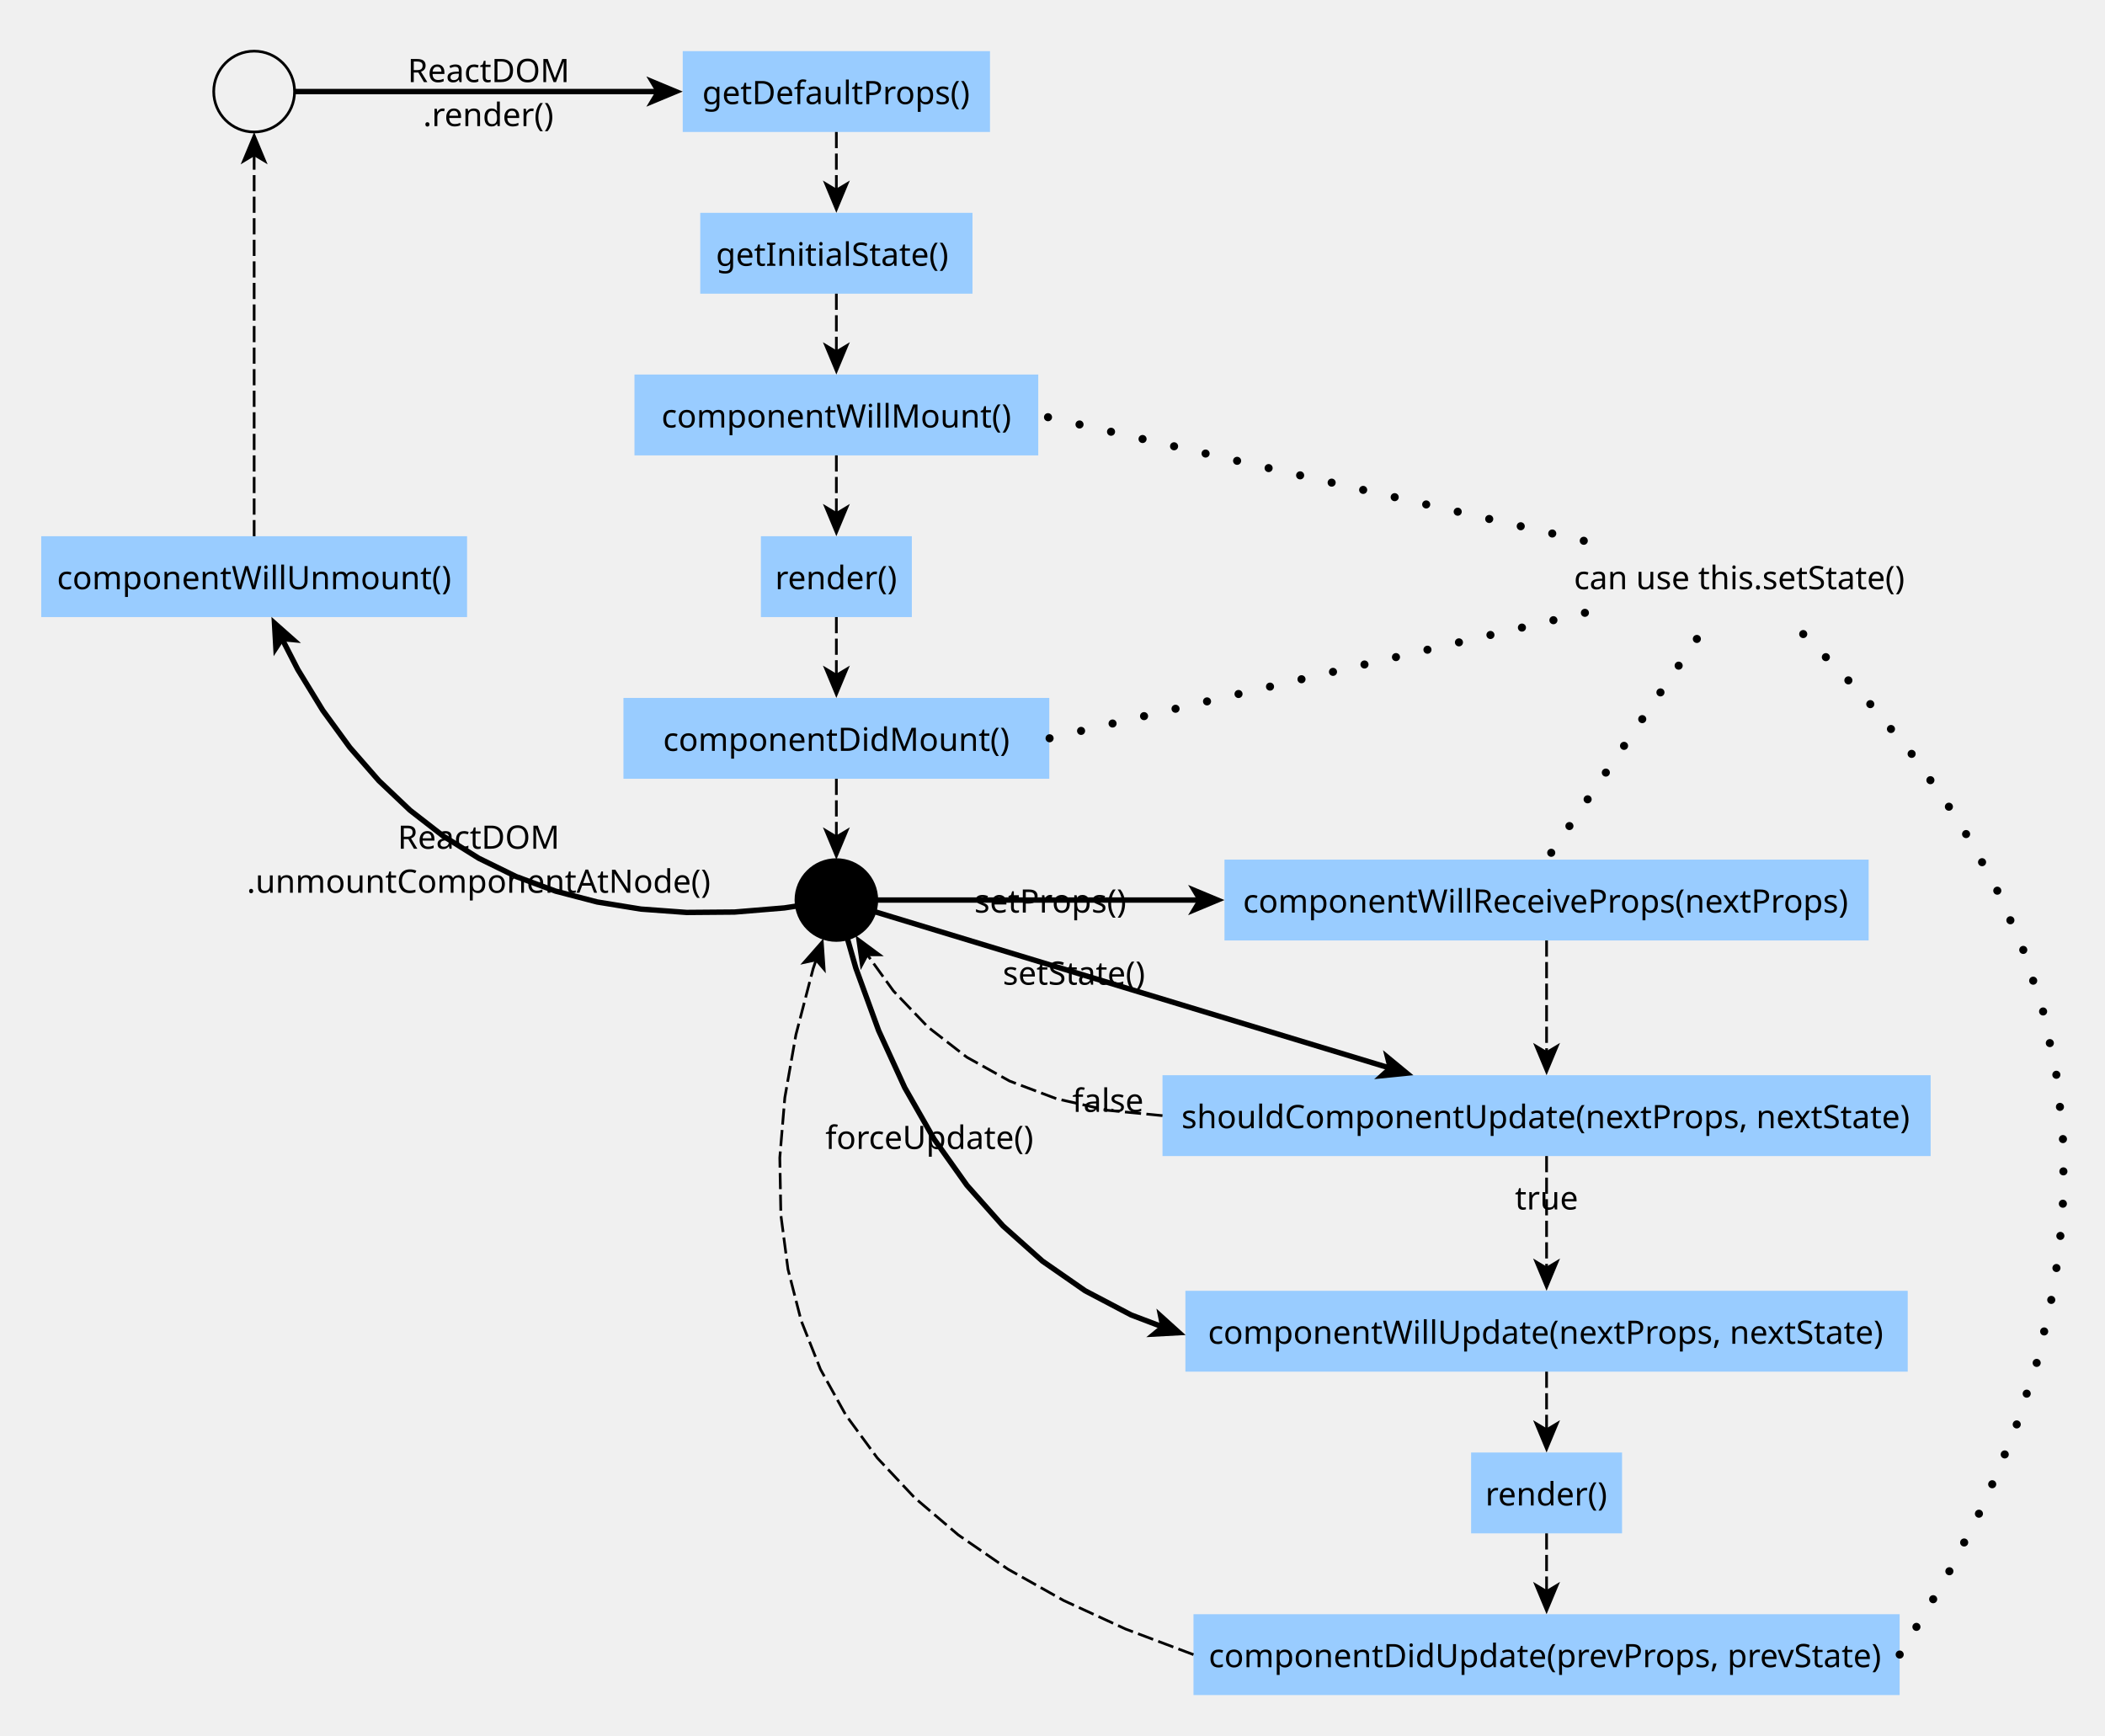
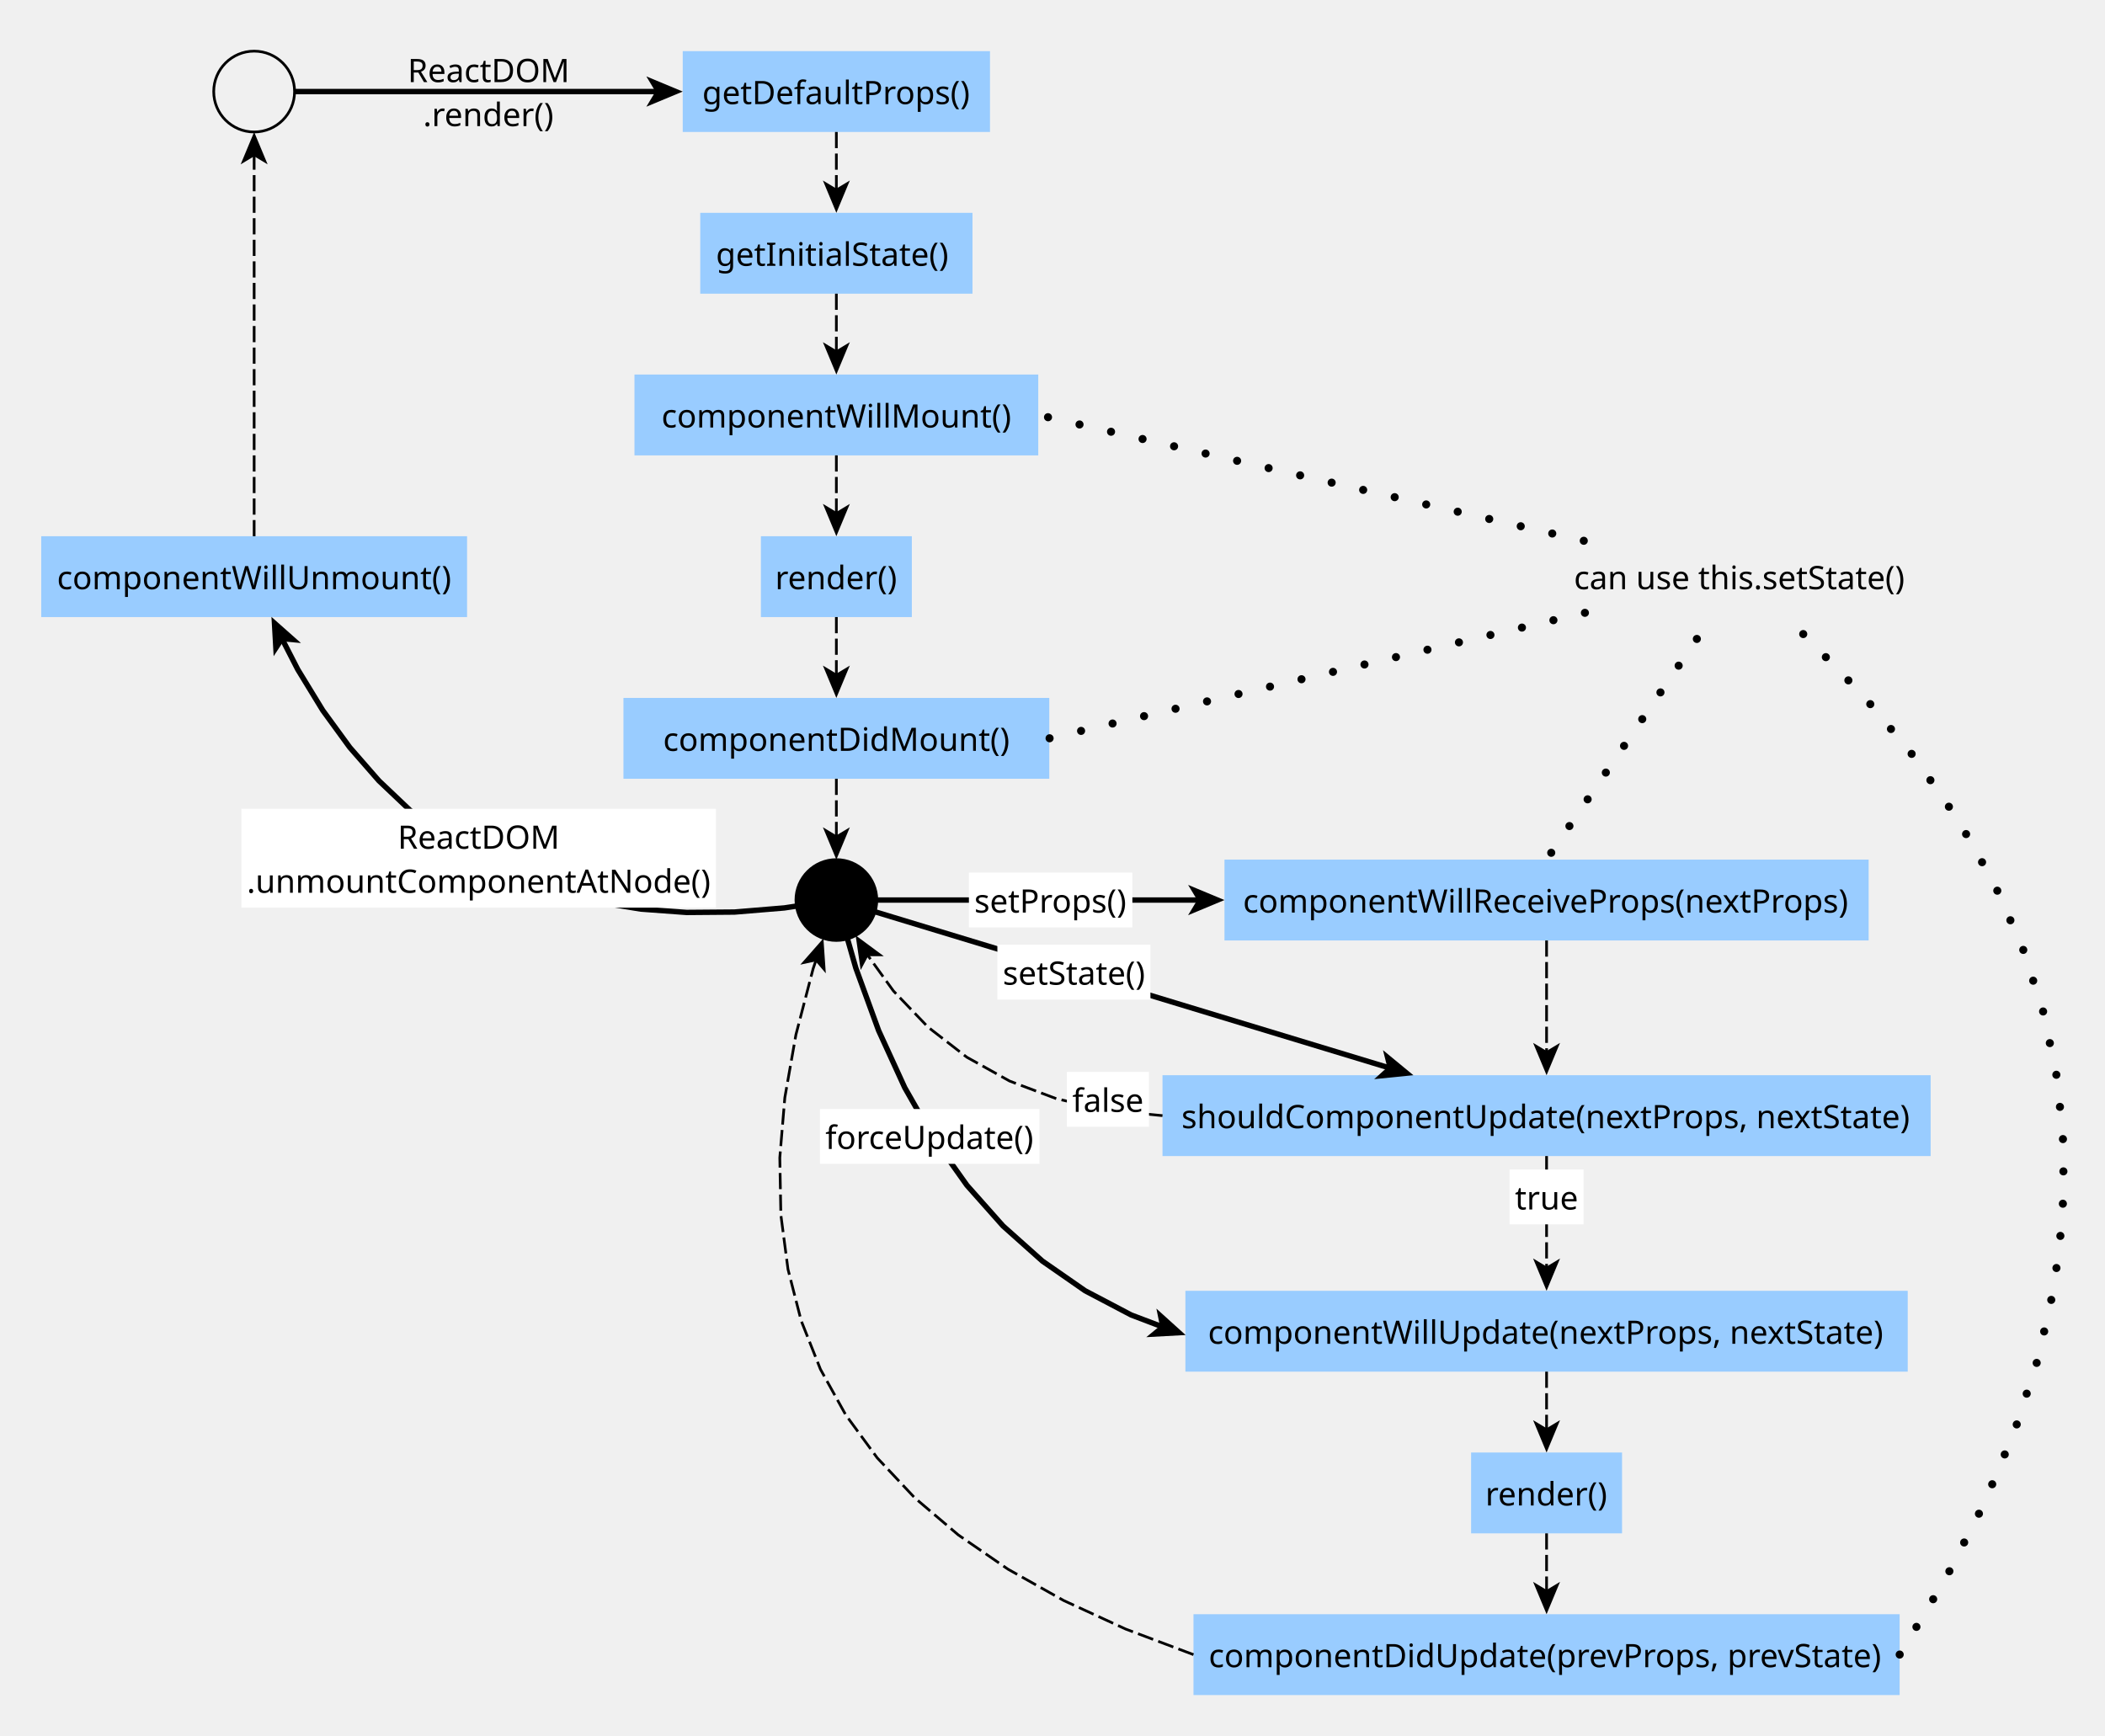
<svg xmlns="http://www.w3.org/2000/svg" fill-opacity="1" color-rendering="auto" color-interpolation="auto" text-rendering="auto" stroke="black" stroke-linecap="square" width="781" stroke-miterlimit="10" shape-rendering="auto" stroke-opacity="1" fill="black" stroke-dasharray="none" font-weight="normal" stroke-width="1" height="644" font-family="'Dialog'" font-style="normal" stroke-linejoin="miter" font-size="12px" stroke-dashoffset="0" image-rendering="auto">
  <defs id="genericDefs" />
  <g>
    <defs id="defs1">
      <clipPath clipPathUnits="userSpaceOnUse" id="clipPath1">
        <path d="M0 0 L781 0 L781 644 L0 644 L0 0 Z" />
      </clipPath>
      <clipPath clipPathUnits="userSpaceOnUse" id="clipPath2">
        <path d="M273 8 L1054 8 L1054 652 L273 652 L273 8 Z" />
      </clipPath>
    </defs>
    <g fill="transparent" text-rendering="geometricPrecision" shape-rendering="geometricPrecision" transform="translate(-273,-8)" stroke="transparent">
      <rect x="273" width="781" height="644" y="8" clip-path="url(#clipPath2)" stroke="none" />
    </g>
    <g text-rendering="geometricPrecision" shape-rendering="geometricPrecision" transform="matrix(1,0,0,1,-273,-8)">
      <circle r="15" clip-path="url(#clipPath2)" cx="583.31" cy="341.974" stroke="none" />
      <circle stroke-linecap="butt" clip-path="url(#clipPath2)" fill="none" r="15" cx="583.31" cy="341.974" stroke-miterlimit="1.45" />
      <text stroke-linecap="butt" x="856.974" y="226.63" clip-path="url(#clipPath2)" font-family="sans-serif" stroke="none" stroke-miterlimit="1.45" xml:space="preserve">can use this.setState()</text>
      <circle stroke-linecap="butt" clip-path="url(#clipPath2)" fill="none" r="15" cx="367.293" cy="41.974" stroke-miterlimit="1.45" />
      <rect x="555.31" y="206.974" clip-path="url(#clipPath2)" fill="rgb(153,204,255)" width="56" height="30" stroke="none" />
      <text stroke-linecap="butt" x="560.587" y="226.63" clip-path="url(#clipPath2)" font-family="sans-serif" stroke="none" stroke-miterlimit="1.45" xml:space="preserve">render()</text>
      <rect x="532.81" y="86.974" clip-path="url(#clipPath2)" fill="rgb(153,204,255)" width="101" height="30" stroke="none" />
      <text stroke-linecap="butt" x="538.627" y="106.63" clip-path="url(#clipPath2)" font-family="sans-serif" stroke="none" stroke-miterlimit="1.45" xml:space="preserve">getInitialState() </text>
      <rect x="526.31" y="26.974" clip-path="url(#clipPath2)" fill="rgb(153,204,255)" width="114" height="30" stroke="none" />
      <text stroke-linecap="butt" x="533.552" y="46.63" clip-path="url(#clipPath2)" font-family="sans-serif" stroke="none" stroke-miterlimit="1.45" xml:space="preserve">getDefaultProps()</text>
      <rect x="508.404" y="146.974" clip-path="url(#clipPath2)" fill="rgb(153,204,255)" width="149.812" height="30" stroke="none" />
      <text stroke-linecap="butt" x="518.426" y="166.63" clip-path="url(#clipPath2)" font-family="sans-serif" stroke="none" stroke-miterlimit="1.45" xml:space="preserve">componentWillMount()</text>
      <rect x="504.31" y="266.974" clip-path="url(#clipPath2)" fill="rgb(153,204,255)" width="158" height="30" stroke="none" />
      <text stroke-linecap="butt" x="519.03" y="286.63" clip-path="url(#clipPath2)" font-family="sans-serif" stroke="none" stroke-miterlimit="1.45" xml:space="preserve">componentDidMount()</text>
      <rect x="727.31" y="326.974" clip-path="url(#clipPath2)" fill="rgb(153,204,255)" width="239" height="30" stroke="none" />
      <text stroke-linecap="butt" x="734.187" y="346.63" clip-path="url(#clipPath2)" font-family="sans-serif" stroke="none" stroke-miterlimit="1.45" xml:space="preserve">componentWillReceiveProps(nextProps)</text>
      <rect x="704.31" y="406.974" clip-path="url(#clipPath2)" fill="rgb(153,204,255)" width="285" height="30" stroke="none" />
      <text stroke-linecap="butt" x="711.344" y="426.63" clip-path="url(#clipPath2)" font-family="sans-serif" stroke="none" stroke-miterlimit="1.45" xml:space="preserve">shouldComponentUpdate(nextProps, nextState)</text>
      <rect x="712.81" y="486.974" clip-path="url(#clipPath2)" fill="rgb(153,204,255)" width="268" height="30" stroke="none" />
      <text stroke-linecap="butt" x="721.194" y="506.63" clip-path="url(#clipPath2)" font-family="sans-serif" stroke="none" stroke-miterlimit="1.45" xml:space="preserve">componentWillUpdate(nextProps, nextState)</text>
      <rect x="715.81" y="606.974" clip-path="url(#clipPath2)" fill="rgb(153,204,255)" width="262" height="30" stroke="none" />
      <text stroke-linecap="butt" x="721.458" y="626.63" clip-path="url(#clipPath2)" font-family="sans-serif" stroke="none" stroke-miterlimit="1.45" xml:space="preserve">componentDidUpdate(prevProps, prevState)</text>
      <rect x="288.293" y="206.974" clip-path="url(#clipPath2)" fill="rgb(153,204,255)" width="158" height="30" stroke="none" />
      <text stroke-linecap="butt" x="294.148" y="226.63" clip-path="url(#clipPath2)" font-family="sans-serif" stroke="none" stroke-miterlimit="1.45" xml:space="preserve">componentWillUnmount()</text>
      <rect x="818.81" y="546.974" clip-path="url(#clipPath2)" fill="rgb(153,204,255)" width="56" height="30" stroke="none" />
      <text stroke-linecap="butt" x="824.087" y="566.63" clip-path="url(#clipPath2)" font-family="sans-serif" stroke="none" stroke-miterlimit="1.45" xml:space="preserve">render()</text>
      <path fill="none" stroke-miterlimit="1.45" d="M382.293 41.974 L517.31 41.974" stroke-width="2" clip-path="url(#clipPath2)" stroke-linecap="butt" />
      <path stroke-miterlimit="1.45" d="M526.31 41.974 L512.81 36.349 L516.185 41.974 L512.81 47.599 Z" stroke-width="2" clip-path="url(#clipPath2)" stroke-linecap="butt" stroke="none" />
    </g>
    <g stroke-linecap="butt" transform="matrix(1,0,0,1,-273,-8)" fill="transparent" text-rendering="geometricPrecision" shape-rendering="geometricPrecision" stroke="transparent" stroke-width="2" stroke-miterlimit="1.45">
      <rect x="422.267" width="64.07" height="36.684" y="23.633" clip-path="url(#clipPath2)" stroke="none" />
    </g>
    <g text-rendering="geometricPrecision" stroke-miterlimit="1.45" shape-rendering="geometricPrecision" font-family="sans-serif" transform="matrix(1,0,0,1,-273,-8)" stroke-linecap="butt">
      <text x="424.267" xml:space="preserve" y="38.459" clip-path="url(#clipPath2)" stroke="none">ReactDOM</text>
      <text x="429.971" xml:space="preserve" y="54.8" clip-path="url(#clipPath2)" stroke="none">.render()</text>
      <path fill="none" stroke-dasharray="6,2" d="M583.31 56.974 L583.31 78.974" clip-path="url(#clipPath2)" />
      <path stroke-dasharray="6,2" d="M583.31 86.974 L588.31 74.974 L583.31 77.974 L578.31 74.974 Z" clip-path="url(#clipPath2)" stroke="none" />
      <path fill="none" stroke-dasharray="6,2" d="M583.31 116.974 L583.31 138.974" clip-path="url(#clipPath2)" />
      <path stroke-dasharray="6,2" d="M583.31 146.974 L588.31 134.974 L583.31 137.974 L578.31 134.974 Z" clip-path="url(#clipPath2)" stroke="none" />
    </g>
    <g stroke-linecap="round" transform="matrix(1,0,0,1,-273,-8)" stroke-dashoffset="2" text-rendering="geometricPrecision" shape-rendering="geometricPrecision" stroke-dasharray="0,12" stroke-width="3" stroke-miterlimit="1.45">
      <path fill="none" d="M870.358 210.912 L658.216 161.974" clip-path="url(#clipPath2)" />
    </g>
    <g text-rendering="geometricPrecision" stroke-miterlimit="1.45" stroke-dasharray="6,2" shape-rendering="geometricPrecision" transform="matrix(1,0,0,1,-273,-8)" stroke-linecap="butt">
      <path fill="none" d="M583.31 176.974 L583.31 198.974" clip-path="url(#clipPath2)" />
      <path d="M583.31 206.974 L588.31 194.974 L583.31 197.974 L578.31 194.974 Z" clip-path="url(#clipPath2)" stroke="none" />
      <path fill="none" d="M583.31 236.974 L583.31 258.974" clip-path="url(#clipPath2)" />
      <path d="M583.31 266.974 L588.31 254.974 L583.31 257.974 L578.31 254.974 Z" clip-path="url(#clipPath2)" stroke="none" />
    </g>
    <g stroke-linecap="round" transform="matrix(1,0,0,1,-273,-8)" stroke-dashoffset="2" text-rendering="geometricPrecision" shape-rendering="geometricPrecision" stroke-dasharray="0,12" stroke-width="3" stroke-miterlimit="1.45">
      <path fill="none" d="M870.773 233.116 L662.31 281.974" clip-path="url(#clipPath2)" />
    </g>
    <g text-rendering="geometricPrecision" stroke-miterlimit="1.45" stroke-dasharray="6,2" shape-rendering="geometricPrecision" transform="matrix(1,0,0,1,-273,-8)" stroke-linecap="butt">
      <path fill="none" d="M583.31 296.974 L583.31 318.974" clip-path="url(#clipPath2)" />
      <path d="M583.31 326.974 L588.31 314.974 L583.31 317.974 L578.31 314.974 Z" clip-path="url(#clipPath2)" stroke="none" />
      <path fill="none" stroke-dasharray="none" d="M598.31 341.974 L718.31 341.974" stroke-width="2" clip-path="url(#clipPath2)" />
      <path stroke-dasharray="none" d="M727.31 341.974 L713.81 336.349 L717.185 341.974 L713.81 347.599 Z" stroke-width="2" clip-path="url(#clipPath2)" stroke="none" />
    </g>
-     <g stroke-linecap="butt" transform="matrix(1,0,0,1,-273,-8)" fill="transparent" text-rendering="geometricPrecision" shape-rendering="geometricPrecision" stroke="transparent" stroke-width="2" stroke-miterlimit="1.45">
+     <g stroke-linecap="butt" transform="matrix(1,0,0,1,-273,-8)" fill="white" text-rendering="geometricPrecision" shape-rendering="geometricPrecision" stroke="transparent" stroke-width="2" stroke-miterlimit="1.45">
      <rect x="632.486" width="60.648" height="20.342" y="331.803" clip-path="url(#clipPath2)" stroke="none" />
    </g>
    <g text-rendering="geometricPrecision" stroke-miterlimit="1.45" shape-rendering="geometricPrecision" font-family="sans-serif" transform="matrix(1,0,0,1,-273,-8)" stroke-linecap="butt">
      <text x="634.486" xml:space="preserve" y="346.63" clip-path="url(#clipPath2)" stroke="none">setProps()</text>
    </g>
    <g stroke-linecap="round" transform="matrix(1,0,0,1,-273,-8)" stroke-dashoffset="2" text-rendering="geometricPrecision" shape-rendering="geometricPrecision" stroke-dasharray="0,12" stroke-width="3" stroke-miterlimit="1.45">
      <path fill="none" d="M908.2 236.821 L846.825 326.952" clip-path="url(#clipPath2)" />
    </g>
    <g text-rendering="geometricPrecision" stroke-miterlimit="1.45" stroke-dasharray="6,2" shape-rendering="geometricPrecision" transform="matrix(1,0,0,1,-273,-8)" stroke-linecap="butt">
      <path fill="none" d="M846.81 356.974 L846.81 398.974" clip-path="url(#clipPath2)" />
      <path d="M846.81 406.974 L851.81 394.974 L846.81 397.974 L841.81 394.974 Z" clip-path="url(#clipPath2)" stroke="none" />
      <path fill="none" stroke-dasharray="none" d="M597.663 346.332 L788.792 404.36" stroke-width="2" clip-path="url(#clipPath2)" />
      <path stroke-dasharray="none" d="M797.404 406.974 L786.12 397.67 L787.716 404.033 L782.852 408.435 Z" stroke-width="2" clip-path="url(#clipPath2)" stroke="none" />
    </g>
-     <g stroke-linecap="butt" transform="matrix(1,0,0,1,-273,-8)" fill="transparent" text-rendering="geometricPrecision" shape-rendering="geometricPrecision" stroke="transparent" stroke-width="2" stroke-miterlimit="1.45">
+     <g stroke-linecap="butt" transform="matrix(1,0,0,1,-273,-8)" fill="white" text-rendering="geometricPrecision" shape-rendering="geometricPrecision" stroke="transparent" stroke-width="2" stroke-miterlimit="1.45">
      <rect x="643.047" width="56.787" height="20.342" y="358.56" clip-path="url(#clipPath2)" stroke="none" />
    </g>
    <g text-rendering="geometricPrecision" stroke-miterlimit="1.45" shape-rendering="geometricPrecision" font-family="sans-serif" transform="matrix(1,0,0,1,-273,-8)" stroke-linecap="butt">
      <text x="645.047" xml:space="preserve" y="373.386" clip-path="url(#clipPath2)" stroke="none">setState()</text>
      <path fill="none" stroke-dasharray="6,2" d="M704.31 421.974 L683.889 419.985 L664.981 415.707 L647.586 409.14 L631.704 400.284 L617.336 389.14 L604.481 375.707 L594.615 362.031 L594.567 361.944" clip-path="url(#clipPath2)" />
      <path stroke-dasharray="6,2" d="M590.458 355.08 L592.332 367.944 L595.081 362.802 L600.912 362.807 Z" clip-path="url(#clipPath2)" stroke="none" />
    </g>
-     <g stroke-linecap="butt" transform="matrix(1,0,0,1,-273,-8)" fill="transparent" text-rendering="geometricPrecision" shape-rendering="geometricPrecision" stroke-dasharray="6,2" stroke="transparent" stroke-miterlimit="1.45">
+     <g stroke-linecap="butt" transform="matrix(1,0,0,1,-273,-8)" fill="white" text-rendering="geometricPrecision" shape-rendering="geometricPrecision" stroke-dasharray="6,2" stroke="transparent" stroke-miterlimit="1.45">
      <rect x="668.837" width="30.473" height="20.342" y="405.758" clip-path="url(#clipPath2)" stroke="none" />
    </g>
    <g text-rendering="geometricPrecision" stroke-miterlimit="1.45" shape-rendering="geometricPrecision" font-family="sans-serif" transform="matrix(1,0,0,1,-273,-8)" stroke-linecap="butt">
      <text x="670.837" xml:space="preserve" y="420.584" clip-path="url(#clipPath2)" stroke="none">false</text>
      <path fill="none" stroke-dasharray="6,2" d="M846.81 436.974 L846.81 478.974" clip-path="url(#clipPath2)" />
      <path stroke-dasharray="6,2" d="M846.81 486.974 L851.81 474.974 L846.81 477.974 L841.81 474.974 Z" clip-path="url(#clipPath2)" stroke="none" />
    </g>
-     <g stroke-linecap="butt" transform="matrix(1,0,0,1,-273,-8)" fill="transparent" text-rendering="geometricPrecision" shape-rendering="geometricPrecision" stroke-dasharray="6,2" stroke="transparent" stroke-miterlimit="1.45">
+     <g stroke-linecap="butt" transform="matrix(1,0,0,1,-273,-8)" fill="white" text-rendering="geometricPrecision" shape-rendering="geometricPrecision" stroke-dasharray="6,2" stroke="transparent" stroke-miterlimit="1.45">
      <rect x="833.074" width="27.473" height="20.342" y="441.974" clip-path="url(#clipPath2)" stroke="none" />
    </g>
    <g text-rendering="geometricPrecision" stroke-miterlimit="1.45" shape-rendering="geometricPrecision" font-family="sans-serif" transform="matrix(1,0,0,1,-273,-8)" stroke-linecap="butt">
      <text x="835.074" xml:space="preserve" y="456.8" clip-path="url(#clipPath2)" stroke="none">true</text>
      <path fill="none" d="M587.436 356.388 L590.531 367.204 L598.986 390.403 L608.673 411.571 L619.593 430.709 L631.746 447.816 L645.133 462.892 L659.752 475.938 L675.604 486.954 L692.689 495.938 L704.314 500.351 L704.412 500.376" stroke-width="2" clip-path="url(#clipPath2)" />
      <path d="M712.896 503.378 L702.045 493.572 L703.351 500.001 L698.293 504.178 Z" stroke-width="2" clip-path="url(#clipPath2)" stroke="none" />
    </g>
-     <g stroke-linecap="butt" transform="matrix(1,0,0,1,-273,-8)" fill="transparent" text-rendering="geometricPrecision" shape-rendering="geometricPrecision" stroke="transparent" stroke-width="2" stroke-miterlimit="1.45">
+     <g stroke-linecap="butt" transform="matrix(1,0,0,1,-273,-8)" fill="white" text-rendering="geometricPrecision" shape-rendering="geometricPrecision" stroke="transparent" stroke-width="2" stroke-miterlimit="1.45">
      <rect x="577.223" width="81.438" height="20.342" y="419.515" clip-path="url(#clipPath2)" stroke="none" />
    </g>
    <g text-rendering="geometricPrecision" stroke-miterlimit="1.45" shape-rendering="geometricPrecision" font-family="sans-serif" transform="matrix(1,0,0,1,-273,-8)" stroke-linecap="butt">
      <text x="579.223" xml:space="preserve" y="434.341" clip-path="url(#clipPath2)" stroke="none">forceUpdate()</text>
    </g>
    <g stroke-linecap="round" transform="matrix(1,0,0,1,-273,-8)" stroke-dashoffset="2" text-rendering="geometricPrecision" shape-rendering="geometricPrecision" stroke-dasharray="0,12" stroke-width="3" stroke-miterlimit="1.45">
      <path fill="none" d="M934.595 236.596 L942.726 243.896 L964.382 266.227 L983.279 288.97 L999.416 312.123 L1012.793 335.686 L1023.411 359.659 L1031.269 384.044 L1036.368 408.839 L1038.707 434.044 L1038.286 459.659 L1035.106 485.686 L1029.166 512.122 L1020.466 538.97 L1009.007 566.227 L994.789 593.896 L977.827 621.947" clip-path="url(#clipPath2)" />
    </g>
    <g text-rendering="geometricPrecision" stroke-miterlimit="1.45" stroke-dasharray="6,2" shape-rendering="geometricPrecision" transform="matrix(1,0,0,1,-273,-8)" stroke-linecap="butt">
      <path fill="none" d="M715.81 621.974 L690.62 612.476 L667.684 601.911 L647.002 590.279 L628.575 577.58 L612.403 563.814 L598.486 548.981 L586.822 533.082 L577.414 516.115 L570.26 498.082 L565.361 478.981 L562.716 458.814 L562.325 437.58 L564.19 415.279 L568.309 391.911 L574.682 367.476 L575.935 363.772" clip-path="url(#clipPath2)" />
      <path d="M578.499 356.195 L569.917 365.959 L575.615 364.72 L579.389 369.164 Z" clip-path="url(#clipPath2)" stroke="none" />
      <path fill="none" stroke-dasharray="none" d="M568.502 344.218 L564.019 344.898 L545.499 346.432 L527.752 346.576 L510.776 345.33 L494.573 342.694 L479.142 338.669 L464.483 333.253 L450.596 326.449 L437.481 318.253 L425.138 308.669 L413.567 297.694 L402.768 285.33 L392.741 271.576 L383.486 256.432 L377.67 245.095 L377.631 245.004" stroke-width="2" clip-path="url(#clipPath2)" />
      <path stroke-dasharray="none" d="M373.71 236.902 L374.528 251.505 L378.121 246.016 L384.654 246.604 Z" stroke-width="2" clip-path="url(#clipPath2)" stroke="none" />
    </g>
-     <g stroke-linecap="butt" transform="matrix(1,0,0,1,-273,-8)" fill="transparent" text-rendering="geometricPrecision" shape-rendering="geometricPrecision" stroke="transparent" stroke-width="2" stroke-miterlimit="1.45">
+     <g stroke-linecap="butt" transform="matrix(1,0,0,1,-273,-8)" fill="white" text-rendering="geometricPrecision" shape-rendering="geometricPrecision" stroke="transparent" stroke-width="2" stroke-miterlimit="1.45">
      <rect x="362.565" width="176.06" height="36.684" y="308.107" clip-path="url(#clipPath2)" stroke="none" />
    </g>
    <g text-rendering="geometricPrecision" stroke-miterlimit="1.45" shape-rendering="geometricPrecision" font-family="sans-serif" transform="matrix(1,0,0,1,-273,-8)" stroke-linecap="butt">
      <text x="420.561" xml:space="preserve" y="322.933" clip-path="url(#clipPath2)" stroke="none">ReactDOM</text>
      <text x="364.565" xml:space="preserve" y="339.275" clip-path="url(#clipPath2)" stroke="none">.unmountComponentAtNode()</text>
      <path fill="none" stroke-dasharray="6,2" d="M367.293 206.974 L367.293 64.974" clip-path="url(#clipPath2)" />
      <path stroke-dasharray="6,2" d="M367.293 56.974 L362.293 68.974 L367.293 65.974 L372.293 68.974 Z" clip-path="url(#clipPath2)" stroke="none" />
      <path fill="none" stroke-dasharray="6,2" d="M846.81 516.974 L846.81 538.974" clip-path="url(#clipPath2)" />
      <path stroke-dasharray="6,2" d="M846.81 546.974 L851.81 534.974 L846.81 537.974 L841.81 534.974 Z" clip-path="url(#clipPath2)" stroke="none" />
      <path fill="none" stroke-dasharray="6,2" d="M846.81 576.974 L846.81 598.974" clip-path="url(#clipPath2)" />
      <path stroke-dasharray="6,2" d="M846.81 606.974 L851.81 594.974 L846.81 597.974 L841.81 594.974 Z" clip-path="url(#clipPath2)" stroke="none" />
    </g>
  </g>
</svg>
